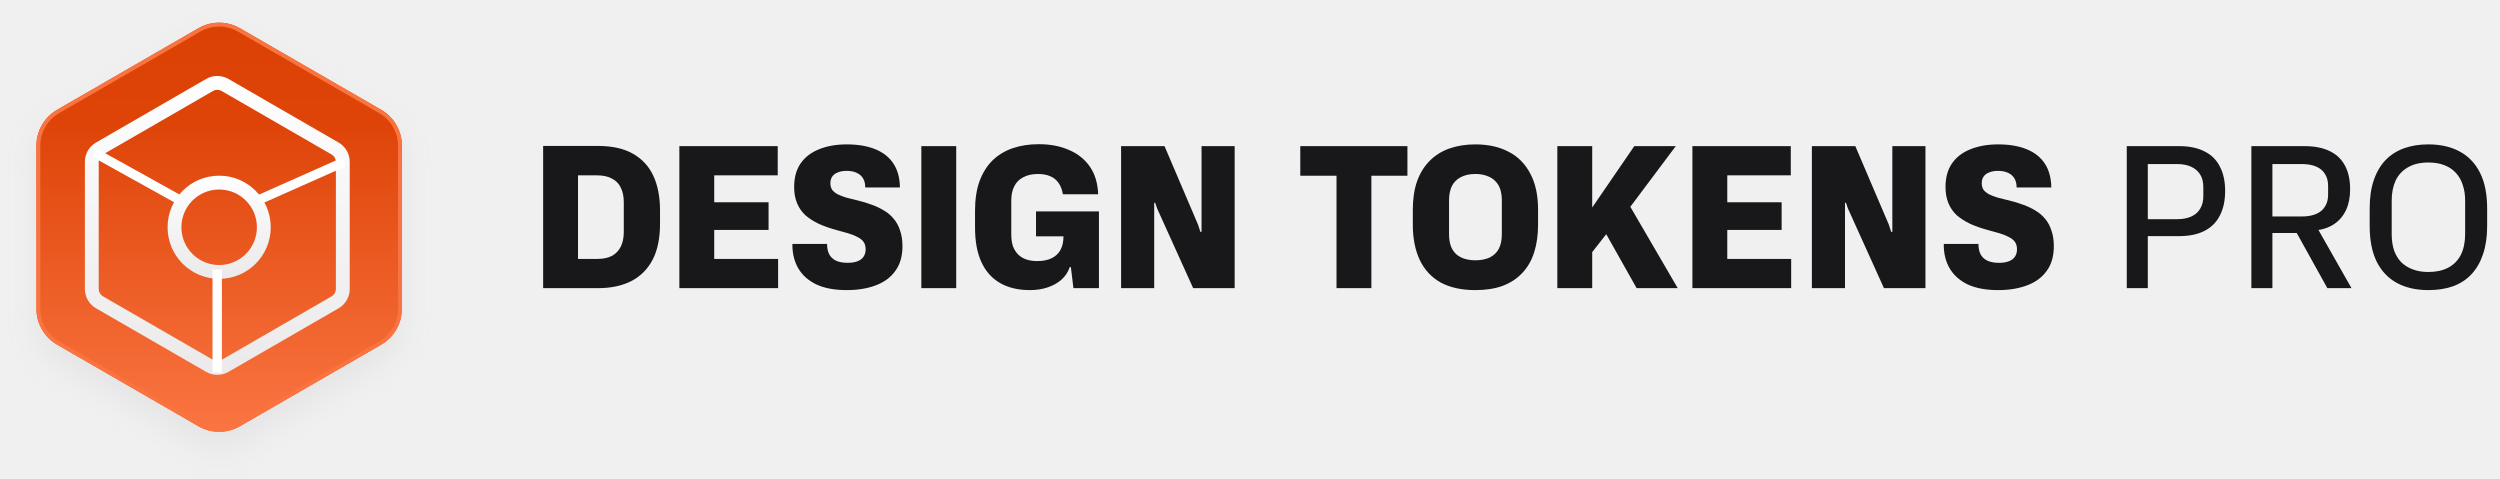
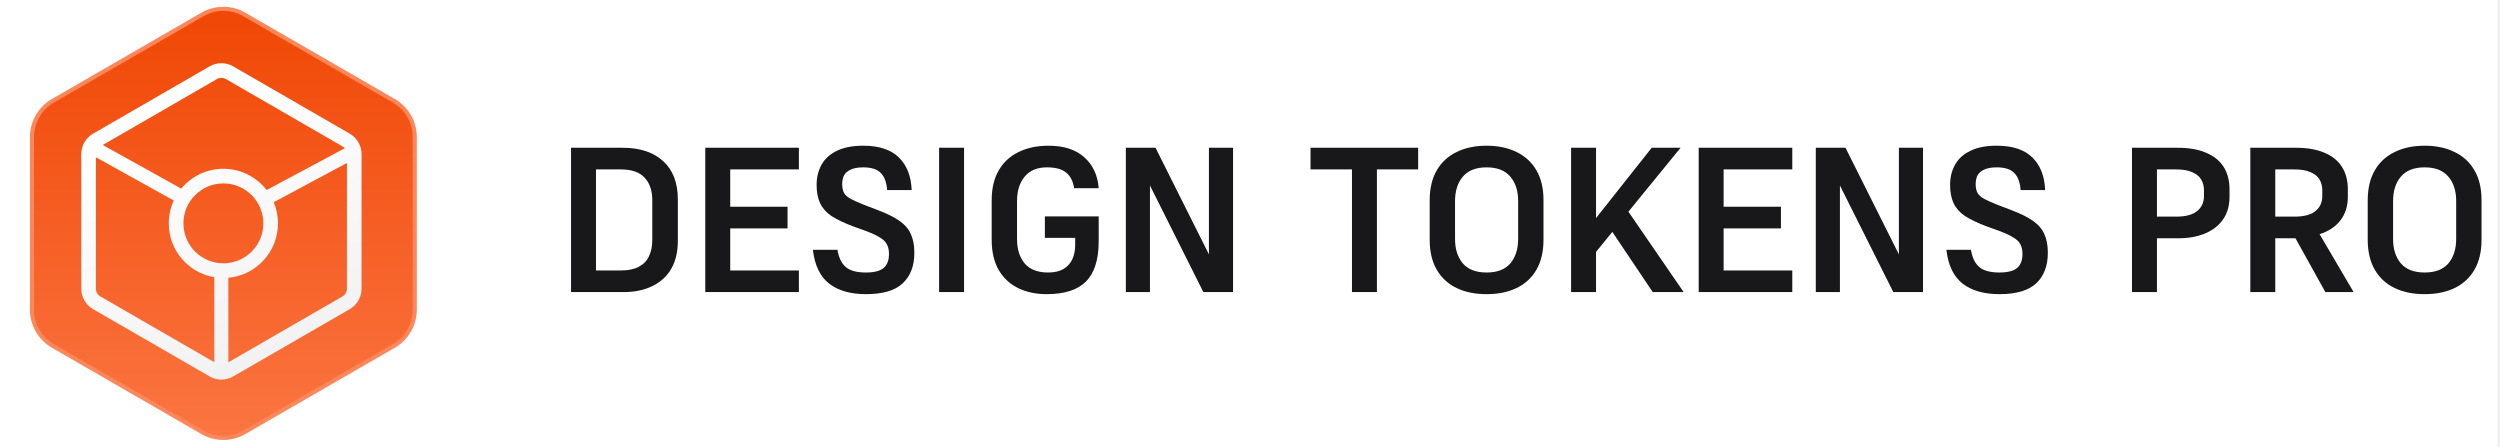
- <svg xmlns="http://www.w3.org/2000/svg" width="308" height="59" viewBox="0 0 308 59" fill="none">
-   <g filter="url(#filter0_d_174_34)">
-     <path d="M24.443 3.477C26.025 2.563 27.975 2.563 29.557 3.477L46.959 13.524C48.542 14.437 49.517 16.126 49.517 17.953V38.047C49.517 39.874 48.542 41.563 46.959 42.477L29.557 52.523C27.975 53.437 26.025 53.437 24.443 52.523L7.041 42.477C5.458 41.563 4.483 39.874 4.483 38.047V17.953C4.483 16.126 5.458 14.437 7.041 13.524L24.443 3.477Z" fill="url(#paint0_linear_174_34)" />
-     <path d="M29.438 3.684L46.84 13.731C48.348 14.602 49.277 16.211 49.277 17.953V38.047C49.277 39.789 48.348 41.398 46.84 42.269L29.438 52.316C27.929 53.187 26.071 53.187 24.562 52.316L7.161 42.269C5.652 41.398 4.723 39.789 4.723 38.047V17.953C4.723 16.211 5.652 14.602 7.161 13.731L24.562 3.684C26.071 2.813 27.929 2.813 29.438 3.684Z" stroke="#FA7441" stroke-width="0.479" />
-   </g>
-   <path fill-rule="evenodd" clip-rule="evenodd" d="M40.86 19.037L27.29 11.202C26.969 11.016 26.573 11.016 26.252 11.202L12.681 19.037C12.36 19.222 12.162 19.565 12.162 19.936V35.606C12.162 35.977 12.36 36.32 12.681 36.505L26.252 44.34C26.573 44.525 26.969 44.525 27.29 44.34L40.86 36.505C41.182 36.32 41.38 35.977 41.38 35.606V19.936C41.38 19.565 41.182 19.222 40.86 19.037ZM28.143 9.725C27.294 9.235 26.248 9.235 25.399 9.725L11.829 17.56C10.98 18.05 10.457 18.956 10.457 19.936V35.606C10.457 36.586 10.98 37.492 11.829 37.982L25.399 45.816C26.248 46.306 27.294 46.306 28.143 45.816L41.713 37.982C42.562 37.492 43.085 36.586 43.085 35.606V19.936C43.085 18.956 42.562 18.05 41.713 17.56L28.143 9.725Z" fill="url(#paint1_linear_174_34)" />
-   <path fill-rule="evenodd" clip-rule="evenodd" d="M27 32.651C29.569 32.651 31.651 30.569 31.651 28C31.651 25.431 29.569 23.349 27 23.349C24.432 23.349 22.349 25.431 22.349 28C22.349 30.569 24.432 32.651 27 32.651ZM27 34.356C30.51 34.356 33.356 31.51 33.356 28C33.356 24.49 30.51 21.644 27 21.644C23.49 21.644 20.645 24.49 20.645 28C20.645 31.51 23.49 34.356 27 34.356Z" fill="url(#paint2_linear_174_34)" />
-   <path fill-rule="evenodd" clip-rule="evenodd" d="M21.8 25.111L11.4 19.333L11.961 18.323L22.361 24.101L21.8 25.111Z" fill="url(#paint3_linear_174_34)" />
-   <path fill-rule="evenodd" clip-rule="evenodd" d="M42.6 20.489L32.2 25.111L31.73 24.055L42.13 19.433L42.6 20.489Z" fill="url(#paint4_linear_174_34)" />
-   <path fill-rule="evenodd" clip-rule="evenodd" d="M26.182 45.911L26.182 33.2L27.338 33.2L27.338 45.911L26.182 45.911Z" fill="url(#paint5_linear_174_34)" />
-   <path d="M66.915 35.5V17.98H73.683C75.427 17.98 76.859 18.3 77.979 18.94C79.115 19.58 79.955 20.492 80.499 21.676C81.043 22.86 81.315 24.276 81.315 25.924V27.556C81.315 29.348 81.011 30.828 80.403 31.996C79.795 33.164 78.915 34.044 77.763 34.636C76.627 35.212 75.267 35.5 73.683 35.5H66.915ZM71.211 31.9H73.563C74.315 31.9 74.931 31.772 75.411 31.516C75.891 31.244 76.251 30.86 76.491 30.364C76.731 29.868 76.851 29.276 76.851 28.588V24.916C76.851 24.212 76.731 23.62 76.491 23.14C76.267 22.644 75.907 22.268 75.411 22.012C74.931 21.74 74.315 21.604 73.563 21.604H71.211V31.9ZM83.696 35.5V18.004H95.816V21.604H87.992V24.916H94.688V28.324H87.992V31.9H95.864V35.5H83.696ZM104.319 35.74C102.815 35.74 101.567 35.508 100.575 35.044C99.583 34.564 98.839 33.9 98.343 33.052C97.847 32.188 97.607 31.188 97.623 30.052H101.895C101.895 30.58 101.991 31.02 102.183 31.372C102.375 31.708 102.663 31.964 103.047 32.14C103.431 32.3 103.887 32.38 104.415 32.38C104.911 32.38 105.319 32.316 105.639 32.188C105.975 32.06 106.223 31.876 106.383 31.636C106.559 31.38 106.647 31.076 106.647 30.724C106.647 30.34 106.559 30.028 106.383 29.788C106.207 29.548 105.951 29.348 105.615 29.188C105.295 29.012 104.911 28.86 104.463 28.732C104.031 28.604 103.543 28.468 102.999 28.324C102.231 28.116 101.527 27.868 100.887 27.58C100.247 27.276 99.695 26.924 99.231 26.524C98.783 26.108 98.439 25.612 98.199 25.036C97.959 24.46 97.839 23.796 97.839 23.044C97.839 21.876 98.103 20.908 98.631 20.14C99.175 19.356 99.935 18.772 100.911 18.388C101.887 17.988 103.023 17.788 104.319 17.788C105.695 17.788 106.871 17.988 107.847 18.388C108.823 18.788 109.567 19.38 110.079 20.164C110.591 20.948 110.855 21.924 110.871 23.092H106.599C106.599 22.644 106.511 22.276 106.335 21.988C106.159 21.684 105.895 21.452 105.543 21.292C105.207 21.132 104.791 21.052 104.295 21.052C103.879 21.052 103.519 21.116 103.215 21.244C102.911 21.356 102.679 21.532 102.519 21.772C102.375 21.996 102.303 22.26 102.303 22.564C102.303 22.884 102.375 23.156 102.519 23.38C102.679 23.588 102.903 23.772 103.191 23.932C103.479 24.076 103.831 24.212 104.247 24.34C104.663 24.452 105.143 24.572 105.687 24.7C106.295 24.844 106.871 25.02 107.415 25.228C107.959 25.42 108.463 25.66 108.927 25.948C109.391 26.22 109.791 26.564 110.127 26.98C110.463 27.38 110.719 27.86 110.895 28.42C111.087 28.964 111.183 29.604 111.183 30.34C111.183 31.572 110.887 32.588 110.295 33.388C109.719 34.188 108.911 34.78 107.871 35.164C106.847 35.548 105.663 35.74 104.319 35.74ZM113.509 35.5V18.004H117.805V35.5H113.509ZM126.869 35.74C125.445 35.74 124.229 35.452 123.221 34.876C122.213 34.3 121.445 33.444 120.917 32.308C120.389 31.172 120.125 29.748 120.125 28.036V25.948C120.125 24.556 120.309 23.348 120.677 22.324C121.061 21.3 121.589 20.452 122.261 19.78C122.949 19.108 123.773 18.604 124.733 18.268C125.709 17.932 126.789 17.764 127.973 17.764C129.397 17.764 130.645 18.004 131.717 18.484C132.805 18.948 133.661 19.636 134.285 20.548C134.909 21.46 135.245 22.588 135.293 23.932H130.949C130.853 23.356 130.669 22.884 130.397 22.516C130.141 22.148 129.797 21.876 129.365 21.7C128.949 21.524 128.461 21.436 127.901 21.436C127.165 21.436 126.549 21.572 126.053 21.844C125.557 22.1 125.189 22.476 124.949 22.972C124.709 23.452 124.589 24.028 124.589 24.7V28.876C124.589 29.452 124.661 29.948 124.805 30.364C124.965 30.764 125.181 31.1 125.453 31.372C125.741 31.644 126.077 31.844 126.461 31.972C126.861 32.1 127.301 32.164 127.781 32.164C128.501 32.164 129.101 32.044 129.581 31.804C130.061 31.564 130.421 31.22 130.661 30.772C130.901 30.324 131.021 29.772 131.021 29.116V27.94L132.077 29.116H127.637V26.044H135.389V35.5H132.245L131.933 32.908H131.789C131.597 33.5 131.261 34.012 130.781 34.444C130.317 34.86 129.749 35.18 129.077 35.404C128.421 35.628 127.685 35.74 126.869 35.74ZM138.118 35.5V18.004H143.47L147.598 27.676L147.886 28.564H148.03V18.004H152.11V35.5H146.998L142.558 25.684L142.318 24.988H142.198V35.5H138.118Z" fill="#18181B" />
-   <path d="M164.659 21.268H168.955V35.5H164.659V21.268ZM173.395 21.652H160.195V18.004H173.395V21.652ZM181.762 35.74C180.066 35.74 178.642 35.428 177.49 34.804C176.354 34.164 175.498 33.244 174.922 32.044C174.346 30.828 174.058 29.372 174.058 27.676V25.852C174.058 24.508 174.234 23.332 174.586 22.324C174.954 21.316 175.474 20.476 176.146 19.804C176.818 19.132 177.626 18.628 178.57 18.292C179.53 17.956 180.594 17.788 181.762 17.788C183.346 17.788 184.714 18.092 185.866 18.7C187.018 19.292 187.906 20.188 188.53 21.388C189.17 22.572 189.49 24.06 189.49 25.852V27.676C189.49 28.94 189.33 30.076 189.01 31.084C188.69 32.092 188.202 32.94 187.546 33.628C186.906 34.316 186.106 34.844 185.146 35.212C184.186 35.564 183.058 35.74 181.762 35.74ZM181.762 32.068C182.434 32.068 183.018 31.956 183.514 31.732C184.01 31.492 184.386 31.14 184.642 30.676C184.898 30.196 185.026 29.588 185.026 28.852V24.676C185.026 24.18 184.962 23.732 184.834 23.332C184.706 22.932 184.506 22.596 184.234 22.324C183.962 22.036 183.618 21.82 183.202 21.676C182.802 21.516 182.322 21.436 181.762 21.436C181.042 21.436 180.434 21.572 179.938 21.844C179.458 22.1 179.098 22.468 178.858 22.948C178.634 23.428 178.522 24.004 178.522 24.676V28.852C178.522 29.396 178.594 29.876 178.738 30.292C178.882 30.692 179.098 31.028 179.386 31.3C179.674 31.556 180.018 31.748 180.418 31.876C180.834 32.004 181.282 32.068 181.762 32.068ZM191.864 35.5V18.004H196.16V25.564L201.344 18.004H206.456L200.432 26.044V24.748L206.696 35.5H201.632L197.888 28.852L196.16 31.06V35.5H191.864ZM208.505 35.5V18.004H220.625V21.604H212.801V24.916H219.497V28.324H212.801V31.9H220.673V35.5H208.505ZM223.224 35.5V18.004H228.576L232.704 27.676L232.992 28.564H233.136V18.004H237.216V35.5H232.104L227.664 25.684L227.424 24.988H227.304V35.5H223.224ZM246.167 35.74C244.663 35.74 243.415 35.508 242.423 35.044C241.431 34.564 240.687 33.9 240.191 33.052C239.695 32.188 239.455 31.188 239.471 30.052H243.743C243.743 30.58 243.839 31.02 244.031 31.372C244.223 31.708 244.511 31.964 244.895 32.14C245.279 32.3 245.735 32.38 246.263 32.38C246.759 32.38 247.167 32.316 247.487 32.188C247.823 32.06 248.071 31.876 248.231 31.636C248.407 31.38 248.495 31.076 248.495 30.724C248.495 30.34 248.407 30.028 248.231 29.788C248.055 29.548 247.799 29.348 247.463 29.188C247.143 29.012 246.759 28.86 246.311 28.732C245.879 28.604 245.391 28.468 244.847 28.324C244.079 28.116 243.375 27.868 242.735 27.58C242.095 27.276 241.543 26.924 241.079 26.524C240.631 26.108 240.287 25.612 240.047 25.036C239.807 24.46 239.687 23.796 239.687 23.044C239.687 21.876 239.951 20.908 240.479 20.14C241.023 19.356 241.783 18.772 242.759 18.388C243.735 17.988 244.871 17.788 246.167 17.788C247.543 17.788 248.719 17.988 249.695 18.388C250.671 18.788 251.415 19.38 251.927 20.164C252.439 20.948 252.703 21.924 252.719 23.092H248.447C248.447 22.644 248.359 22.276 248.183 21.988C248.007 21.684 247.743 21.452 247.391 21.292C247.055 21.132 246.639 21.052 246.143 21.052C245.727 21.052 245.367 21.116 245.063 21.244C244.759 21.356 244.527 21.532 244.367 21.772C244.223 21.996 244.151 22.26 244.151 22.564C244.151 22.884 244.223 23.156 244.367 23.38C244.527 23.588 244.751 23.772 245.039 23.932C245.327 24.076 245.679 24.212 246.095 24.34C246.511 24.452 246.991 24.572 247.535 24.7C248.143 24.844 248.719 25.02 249.263 25.228C249.807 25.42 250.311 25.66 250.775 25.948C251.239 26.22 251.639 26.564 251.975 26.98C252.311 27.38 252.567 27.86 252.743 28.42C252.935 28.964 253.031 29.604 253.031 30.34C253.031 31.572 252.735 32.588 252.143 33.388C251.567 34.188 250.759 34.78 249.719 35.164C248.695 35.548 247.511 35.74 246.167 35.74Z" fill="#18181B" />
-   <path d="M262.017 35.5V18.004H268.473C269.721 18.004 270.761 18.22 271.593 18.652C272.441 19.068 273.073 19.692 273.489 20.524C273.921 21.34 274.137 22.34 274.137 23.524C274.137 24.708 273.921 25.716 273.489 26.548C273.073 27.38 272.441 28.012 271.593 28.444C270.761 28.876 269.713 29.092 268.449 29.092H264.321V27.004H268.209C268.913 27.004 269.505 26.892 269.985 26.668C270.465 26.444 270.825 26.124 271.065 25.708C271.321 25.276 271.449 24.764 271.449 24.172V23.044C271.449 22.42 271.321 21.908 271.065 21.508C270.809 21.092 270.441 20.772 269.961 20.548C269.497 20.324 268.913 20.212 268.209 20.212H264.609V35.5H262.017ZM277.368 35.5V18.004H283.944C285.176 18.004 286.208 18.212 287.04 18.628C287.872 19.028 288.496 19.628 288.912 20.428C289.328 21.212 289.536 22.18 289.536 23.332C289.536 24.308 289.368 25.156 289.032 25.876C288.696 26.596 288.208 27.172 287.568 27.604C286.928 28.036 286.136 28.3 285.192 28.396L285.384 27.892L289.704 35.5H286.728L282.96 28.708H279.672V26.668H283.608C284.296 26.668 284.88 26.564 285.36 26.356C285.84 26.148 286.2 25.844 286.44 25.444C286.696 25.044 286.824 24.556 286.824 23.98V22.9C286.824 22.324 286.696 21.836 286.44 21.436C286.2 21.036 285.84 20.732 285.36 20.524C284.88 20.316 284.296 20.212 283.608 20.212H279.384L279.96 19.636V35.5H277.368ZM299.169 35.74C297.665 35.74 296.369 35.444 295.281 34.852C294.209 34.26 293.385 33.388 292.809 32.236C292.233 31.068 291.945 29.612 291.945 27.868V25.684C291.945 24.34 292.113 23.18 292.449 22.204C292.785 21.212 293.265 20.388 293.889 19.732C294.529 19.076 295.289 18.588 296.169 18.268C297.065 17.948 298.065 17.788 299.169 17.788C300.657 17.788 301.937 18.076 303.009 18.652C304.097 19.228 304.937 20.1 305.529 21.268C306.121 22.436 306.417 23.908 306.417 25.684V27.868C306.417 29.164 306.249 30.308 305.913 31.3C305.593 32.276 305.121 33.1 304.497 33.772C303.889 34.428 303.137 34.924 302.241 35.26C301.345 35.58 300.321 35.74 299.169 35.74ZM299.169 33.508C300.129 33.508 300.945 33.332 301.617 32.98C302.305 32.612 302.825 32.084 303.177 31.396C303.529 30.692 303.705 29.836 303.705 28.828V24.7C303.705 23.996 303.609 23.364 303.417 22.804C303.241 22.228 302.961 21.732 302.577 21.316C302.209 20.9 301.737 20.58 301.161 20.356C300.601 20.132 299.937 20.02 299.169 20.02C298.161 20.02 297.321 20.22 296.649 20.62C295.977 21.004 295.473 21.548 295.137 22.252C294.817 22.956 294.657 23.772 294.657 24.7V28.828C294.657 29.58 294.753 30.252 294.945 30.844C295.153 31.42 295.449 31.908 295.833 32.308C296.233 32.692 296.713 32.988 297.273 33.196C297.833 33.404 298.465 33.508 299.169 33.508Z" fill="#18181B" />
+ <svg xmlns="http://www.w3.org/2000/svg" width="291" height="52" viewBox="0 0 291 52" fill="none">
+   <rect width="290.703" height="52" fill="white" />
+   <path d="M23.562 1.684C25.071 0.813 26.929 0.813 28.438 1.684L45.84 11.731C47.348 12.602 48.277 14.212 48.277 15.953V36.047C48.277 37.788 47.348 39.398 45.84 40.269L28.438 50.316C26.929 51.187 25.071 51.187 23.562 50.316L6.16 40.269C4.652 39.398 3.723 37.788 3.723 36.047V15.953C3.723 14.212 4.652 12.602 6.16 11.731L23.562 1.684Z" fill="url(#paint0_linear_451_622)" stroke="#FB875B" stroke-width="0.479" />
+   <path fill-rule="evenodd" clip-rule="evenodd" d="M39.862 17.037L26.291 9.202C25.97 9.016 25.574 9.016 25.253 9.202L11.959 16.877L21.099 21.955C22.265 20.544 24.028 19.645 26.001 19.645C28.052 19.645 29.875 20.615 31.037 22.122L40.128 17.256C40.053 17.17 39.964 17.095 39.862 17.037ZM32.357 26C32.357 25.126 32.18 24.293 31.861 23.535L40.381 18.975V33.606C40.381 33.977 40.183 34.32 39.862 34.505L26.579 42.174V32.33C29.818 32.038 32.357 29.316 32.357 26ZM24.944 32.268C21.937 31.765 19.646 29.15 19.646 26C19.646 25.05 19.854 24.149 20.227 23.34L11.163 18.305V33.606C11.163 33.977 11.361 34.32 11.683 34.505L24.944 42.162V32.268ZM27.144 7.725C26.295 7.235 25.249 7.235 24.4 7.725L10.83 15.56C9.981 16.05 9.458 16.956 9.458 17.936V33.606C9.458 34.586 9.981 35.492 10.83 35.982L24.4 43.816C25.249 44.306 26.295 44.306 27.144 43.816L40.714 35.982C41.563 35.492 42.086 34.586 42.086 33.606V17.936C42.086 16.956 41.563 16.05 40.714 15.56L27.144 7.725ZM26.001 30.651C28.57 30.651 30.652 28.569 30.652 26C30.652 23.432 28.57 21.349 26.001 21.349C23.433 21.349 21.351 23.432 21.351 26C21.351 28.569 23.433 30.651 26.001 30.651Z" fill="url(#paint1_linear_451_622)" />
+   <path d="M66.469 34V17.2H72.493C74.493 17.2 76.061 17.72 77.197 18.76C78.333 19.8 78.901 21.28 78.901 23.2V28.024C78.901 29.32 78.645 30.408 78.133 31.288C77.621 32.168 76.885 32.84 75.925 33.304C74.981 33.768 73.869 34 72.589 34H66.469ZM72.277 19.72H69.373V31.48H72.301C73.149 31.48 73.837 31.336 74.365 31.048C74.909 30.76 75.301 30.352 75.541 29.824C75.797 29.296 75.925 28.664 75.925 27.928V23.296C75.925 22.192 75.629 21.32 75.037 20.68C74.445 20.04 73.525 19.72 72.277 19.72ZM82.094 34V17.2H92.99V19.72H84.998V24.064H91.67V26.584H84.998V31.48H92.99V34H82.094ZM100.478 19.48C99.87 19.48 99.382 19.568 99.014 19.744C98.662 19.904 98.406 20.128 98.246 20.416C98.102 20.704 98.03 21.04 98.03 21.424C98.03 21.84 98.102 22.184 98.246 22.456C98.39 22.712 98.638 22.936 98.99 23.128C99.342 23.32 99.814 23.536 100.406 23.776L102.158 24.448C103.262 24.864 104.126 25.296 104.75 25.744C105.374 26.192 105.806 26.712 106.046 27.304C106.302 27.88 106.43 28.584 106.43 29.416C106.43 30.952 105.974 32.144 105.062 32.992C104.166 33.824 102.742 34.24 100.79 34.24C98.998 34.24 97.574 33.832 96.518 33.016C95.462 32.2 94.83 30.888 94.622 29.08H97.478C97.638 30.008 97.966 30.68 98.462 31.096C98.958 31.512 99.734 31.72 100.79 31.72C101.75 31.72 102.438 31.544 102.854 31.192C103.27 30.84 103.478 30.296 103.478 29.56C103.478 29.112 103.398 28.744 103.238 28.456C103.094 28.152 102.83 27.888 102.446 27.664C102.078 27.424 101.558 27.176 100.886 26.92L99.23 26.32C98.222 25.936 97.406 25.544 96.782 25.144C96.174 24.728 95.734 24.232 95.462 23.656C95.19 23.08 95.054 22.368 95.054 21.52C95.054 20.64 95.246 19.856 95.63 19.168C96.014 18.48 96.606 17.944 97.406 17.56C98.206 17.16 99.23 16.96 100.478 16.96C102.318 16.96 103.702 17.416 104.63 18.328C105.558 19.24 106.054 20.504 106.118 22.12H103.262C103.198 21.24 102.958 20.584 102.542 20.152C102.126 19.704 101.438 19.48 100.478 19.48ZM109.312 34V17.2H112.216V34H109.312ZM121.839 34.24C120.575 34.24 119.455 34 118.479 33.52C117.519 33.04 116.767 32.328 116.223 31.384C115.695 30.44 115.431 29.28 115.431 27.904V23.32C115.431 21.944 115.703 20.784 116.247 19.84C116.791 18.896 117.559 18.184 118.551 17.704C119.543 17.208 120.711 16.96 122.055 16.96C123.831 16.96 125.215 17.408 126.207 18.304C127.215 19.2 127.775 20.4 127.887 21.904H125.031C124.903 21.088 124.591 20.48 124.095 20.08C123.599 19.68 122.855 19.48 121.863 19.48C120.727 19.48 119.863 19.84 119.271 20.56C118.679 21.264 118.383 22.216 118.383 23.416V27.832C118.383 29 118.679 29.944 119.271 30.664C119.879 31.368 120.783 31.72 121.983 31.72C122.735 31.72 123.335 31.584 123.783 31.312C124.247 31.04 124.591 30.664 124.815 30.184C125.039 29.704 125.151 29.144 125.151 28.504V27.688H121.623V25.192H127.887V28.096C127.887 30.224 127.391 31.784 126.399 32.776C125.423 33.752 123.903 34.24 121.839 34.24ZM140.071 34L133.855 21.592V34H131.047V17.2H134.503L140.719 29.608V17.2H143.527V34H140.071Z" fill="#18181B" />
+   <path d="M165.073 19.72H160.273V34H157.369V19.72H152.545V17.2H165.073V19.72ZM173.039 34.24C171.695 34.24 170.527 34 169.535 33.52C168.543 33.04 167.775 32.328 167.231 31.384C166.687 30.44 166.415 29.28 166.415 27.904V23.32C166.415 21.944 166.687 20.784 167.231 19.84C167.775 18.896 168.543 18.184 169.535 17.704C170.527 17.208 171.695 16.96 173.039 16.96C174.383 16.96 175.551 17.208 176.543 17.704C177.535 18.184 178.303 18.896 178.847 19.84C179.391 20.768 179.663 21.92 179.663 23.296V27.904C179.663 29.28 179.391 30.44 178.847 31.384C178.303 32.328 177.535 33.04 176.543 33.52C175.551 34 174.383 34.24 173.039 34.24ZM173.039 19.48C171.807 19.48 170.887 19.84 170.279 20.56C169.671 21.264 169.367 22.216 169.367 23.416V27.832C169.367 29 169.671 29.944 170.279 30.664C170.887 31.368 171.807 31.72 173.039 31.72C174.271 31.72 175.191 31.368 175.799 30.664C176.407 29.944 176.711 28.992 176.711 27.808V23.392C176.711 22.208 176.407 21.264 175.799 20.56C175.191 19.84 174.271 19.48 173.039 19.48ZM192.379 34L187.675 26.992L185.779 29.32V34H182.875V17.2H185.779V25.384L192.259 17.2H195.619L189.547 24.64L195.979 34H192.379ZM197.726 34V17.2H208.622V19.72H200.63V24.064H207.302V26.584H200.63V31.48H208.622V34H197.726ZM220.383 34L214.167 21.592V34H211.359V17.2H214.815L221.031 29.608V17.2H223.839V34H220.383ZM232.416 19.48C231.808 19.48 231.32 19.568 230.952 19.744C230.6 19.904 230.344 20.128 230.184 20.416C230.04 20.704 229.968 21.04 229.968 21.424C229.968 21.84 230.04 22.184 230.184 22.456C230.328 22.712 230.576 22.936 230.928 23.128C231.28 23.32 231.752 23.536 232.344 23.776L234.096 24.448C235.2 24.864 236.064 25.296 236.688 25.744C237.312 26.192 237.744 26.712 237.984 27.304C238.24 27.88 238.368 28.584 238.368 29.416C238.368 30.952 237.912 32.144 237 32.992C236.104 33.824 234.68 34.24 232.728 34.24C230.936 34.24 229.512 33.832 228.456 33.016C227.4 32.2 226.768 30.888 226.56 29.08H229.416C229.576 30.008 229.904 30.68 230.4 31.096C230.896 31.512 231.672 31.72 232.728 31.72C233.688 31.72 234.376 31.544 234.792 31.192C235.208 30.84 235.416 30.296 235.416 29.56C235.416 29.112 235.336 28.744 235.176 28.456C235.032 28.152 234.768 27.888 234.384 27.664C234.016 27.424 233.496 27.176 232.824 26.92L231.168 26.32C230.16 25.936 229.344 25.544 228.72 25.144C228.112 24.728 227.672 24.232 227.4 23.656C227.128 23.08 226.992 22.368 226.992 21.52C226.992 20.64 227.184 19.856 227.568 19.168C227.952 18.48 228.544 17.944 229.344 17.56C230.144 17.16 231.168 16.96 232.416 16.96C234.256 16.96 235.64 17.416 236.568 18.328C237.496 19.24 237.992 20.504 238.056 22.12H235.2C235.136 21.24 234.896 20.584 234.48 20.152C234.064 19.704 233.376 19.48 232.416 19.48Z" fill="#18181B" />
+   <path d="M253.54 27.736H251.068V34H248.164V17.2H253.468C254.796 17.2 255.9 17.392 256.78 17.776C257.676 18.144 258.356 18.688 258.82 19.408C259.284 20.128 259.516 21.008 259.516 22.048V22.936C259.516 23.944 259.268 24.808 258.772 25.528C258.292 26.232 257.604 26.776 256.708 27.16C255.812 27.544 254.756 27.736 253.54 27.736ZM253.3 19.72H251.068V25.216H253.3C254.404 25.216 255.22 25 255.748 24.568C256.276 24.136 256.54 23.552 256.54 22.816V22.144C256.54 21.664 256.428 21.24 256.204 20.872C255.98 20.504 255.628 20.224 255.148 20.032C254.684 19.824 254.068 19.72 253.3 19.72ZM267.073 19.72H264.841V25.216H267.073C268.177 25.216 268.993 25 269.521 24.568C270.049 24.136 270.313 23.552 270.313 22.816V22.144C270.313 21.664 270.201 21.24 269.977 20.872C269.753 20.504 269.401 20.224 268.921 20.032C268.457 19.824 267.841 19.72 267.073 19.72ZM264.841 27.736V34H261.937V17.2H267.241C268.569 17.2 269.673 17.392 270.553 17.776C271.449 18.144 272.129 18.688 272.593 19.408C273.057 20.128 273.289 21.008 273.289 22.048V22.936C273.289 23.992 273.001 24.896 272.425 25.648C271.865 26.384 271.057 26.92 270.001 27.256L273.961 34H270.673L267.193 27.736H264.841ZM282.227 34.24C280.883 34.24 279.715 34 278.723 33.52C277.731 33.04 276.963 32.328 276.419 31.384C275.875 30.44 275.603 29.28 275.603 27.904V23.32C275.603 21.944 275.875 20.784 276.419 19.84C276.963 18.896 277.731 18.184 278.723 17.704C279.715 17.208 280.883 16.96 282.227 16.96C283.571 16.96 284.739 17.208 285.731 17.704C286.723 18.184 287.491 18.896 288.035 19.84C288.579 20.768 288.851 21.92 288.851 23.296V27.904C288.851 29.28 288.579 30.44 288.035 31.384C287.491 32.328 286.723 33.04 285.731 33.52C284.739 34 283.571 34.24 282.227 34.24ZM282.227 19.48C280.995 19.48 280.075 19.84 279.467 20.56C278.859 21.264 278.555 22.216 278.555 23.416V27.832C278.555 29 278.859 29.944 279.467 30.664C280.075 31.368 280.995 31.72 282.227 31.72C283.459 31.72 284.379 31.368 284.987 30.664C285.595 29.944 285.899 28.992 285.899 27.808V23.392C285.899 22.208 285.595 21.264 284.987 20.56C284.379 19.84 283.459 19.48 282.227 19.48Z" fill="#18181B" />
  <defs>
-     <filter id="filter0_d_174_34" x="0.649" y="0.874" width="52.701" height="58.086" filterUnits="userSpaceOnUse" color-interpolation-filters="sRGB">
-       <feFlood flood-opacity="0" result="BackgroundImageFix" />
-       <feColorMatrix in="SourceAlpha" type="matrix" values="0 0 0 0 0 0 0 0 0 0 0 0 0 0 0 0 0 0 127 0" result="hardAlpha" />
-       <feOffset dy="1.917" />
-       <feGaussianBlur stdDeviation="1.917" />
-       <feComposite in2="hardAlpha" operator="out" />
-       <feColorMatrix type="matrix" values="0 0 0 0 0.896 0 0 0 0 0.896 0 0 0 0 0.904 0 0 0 1 0" />
-       <feBlend mode="normal" in2="BackgroundImageFix" result="effect1_dropShadow_174_34" />
-       <feBlend mode="normal" in="SourceGraphic" in2="effect1_dropShadow_174_34" result="shape" />
-     </filter>
-     <linearGradient id="paint0_linear_174_34" x1="27.12" y1="3.198" x2="27.12" y2="54" gradientUnits="userSpaceOnUse">
-       <stop stop-color="#DC4104" />
-       <stop offset="0.235" stop-color="#DE4408" />
+     <linearGradient id="paint0_linear_451_622" x1="26.12" y1="1.198" x2="26.12" y2="52" gradientUnits="userSpaceOnUse">
+       <stop stop-color="#DC3F04" />
+       <stop offset="0" stop-color="#F04705" />
      <stop offset="1" stop-color="#FB7643" />
    </linearGradient>
-     <linearGradient id="paint1_linear_174_34" x1="26.771" y1="8.933" x2="26.771" y2="46.608" gradientUnits="userSpaceOnUse">
+     <linearGradient id="paint1_linear_451_622" x1="21.568" y1="12.221" x2="33.549" y2="40.618" gradientUnits="userSpaceOnUse">
      <stop stop-color="white" />
-       <stop offset="1" stop-color="#EBE9E9" />
-     </linearGradient>
-     <linearGradient id="paint2_linear_174_34" x1="27" y1="21.644" x2="27" y2="34.356" gradientUnits="userSpaceOnUse">
-       <stop stop-color="white" />
-       <stop offset="1" stop-color="#EBE9E9" />
-     </linearGradient>
-     <linearGradient id="paint3_linear_174_34" x1="16.6" y1="22.222" x2="16.483" y2="22.432" gradientUnits="userSpaceOnUse">
-       <stop stop-color="white" />
-       <stop offset="1" stop-color="#EBE9E9" />
-     </linearGradient>
-     <linearGradient id="paint4_linear_174_34" x1="37.4" y1="22.8" x2="37.497" y2="23.019" gradientUnits="userSpaceOnUse">
-       <stop stop-color="white" />
-       <stop offset="1" stop-color="#EBE9E9" />
-     </linearGradient>
-     <linearGradient id="paint5_linear_174_34" x1="26.182" y1="39.556" x2="25.943" y2="39.556" gradientUnits="userSpaceOnUse">
-       <stop stop-color="white" />
-       <stop offset="1" stop-color="#F0F0F0" />
+       <stop offset="1" stop-color="#F2F2F2" />
    </linearGradient>
  </defs>
</svg>
